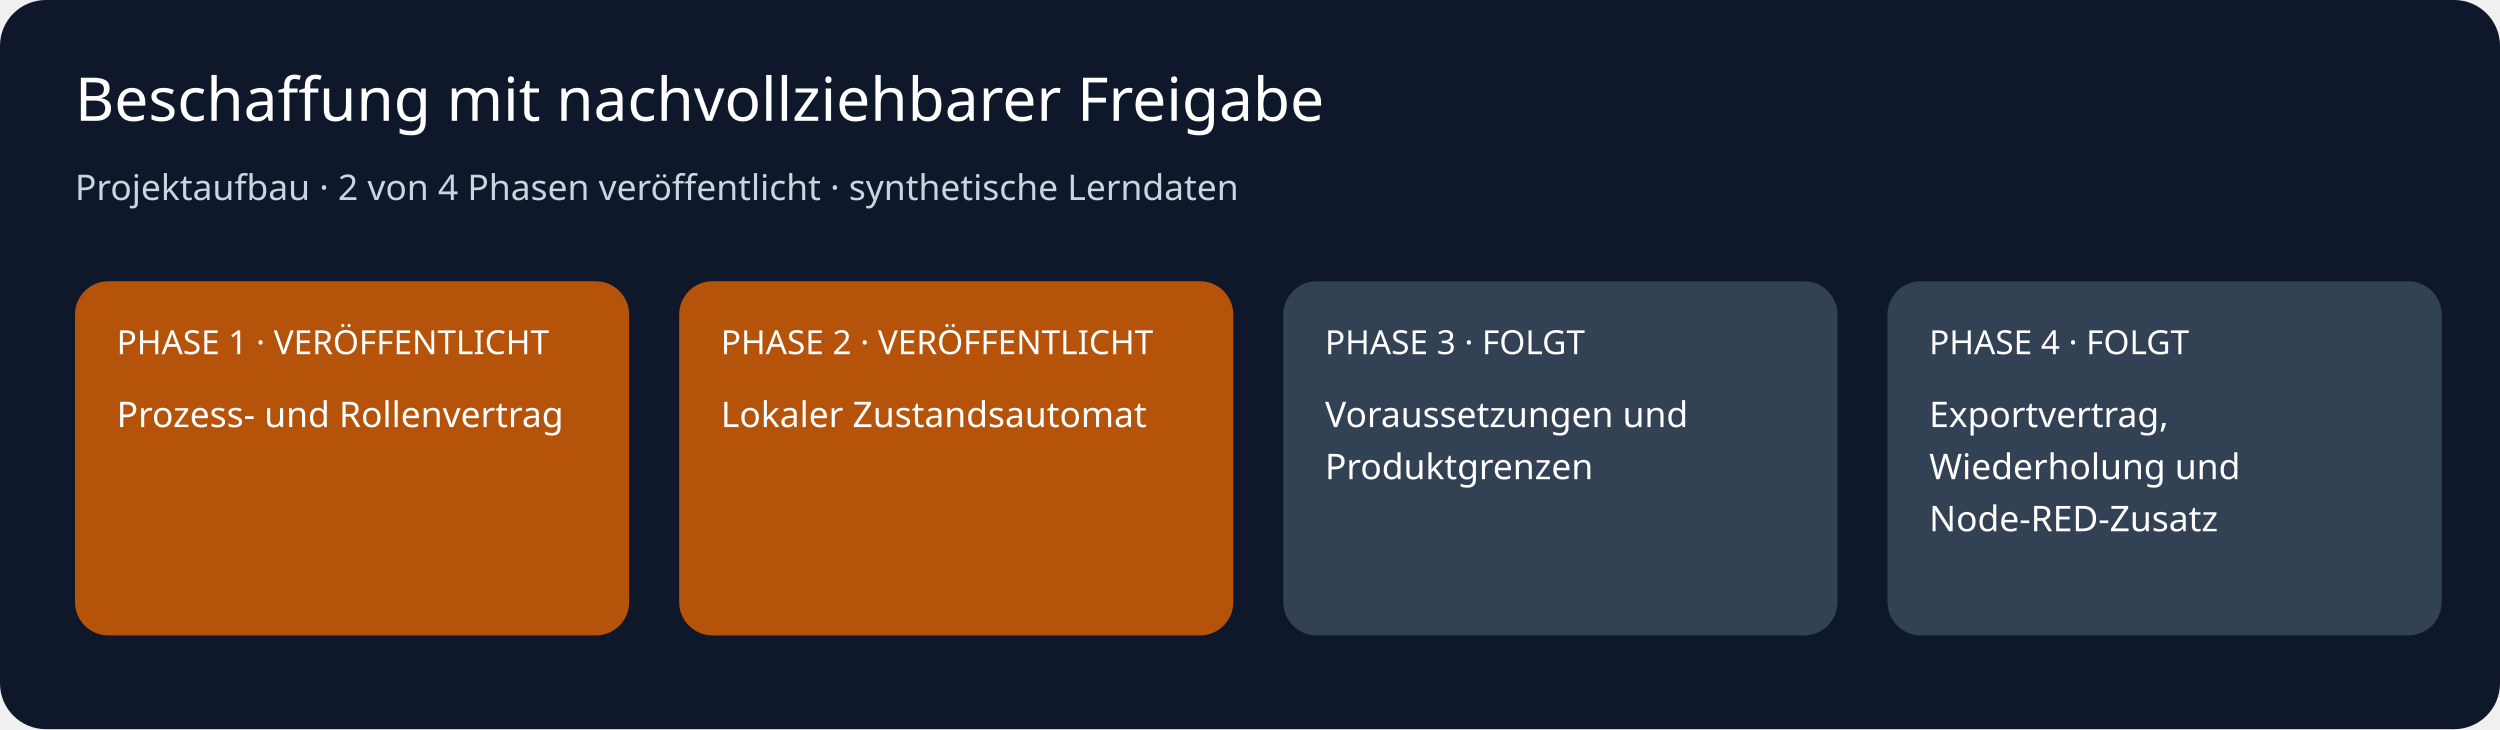
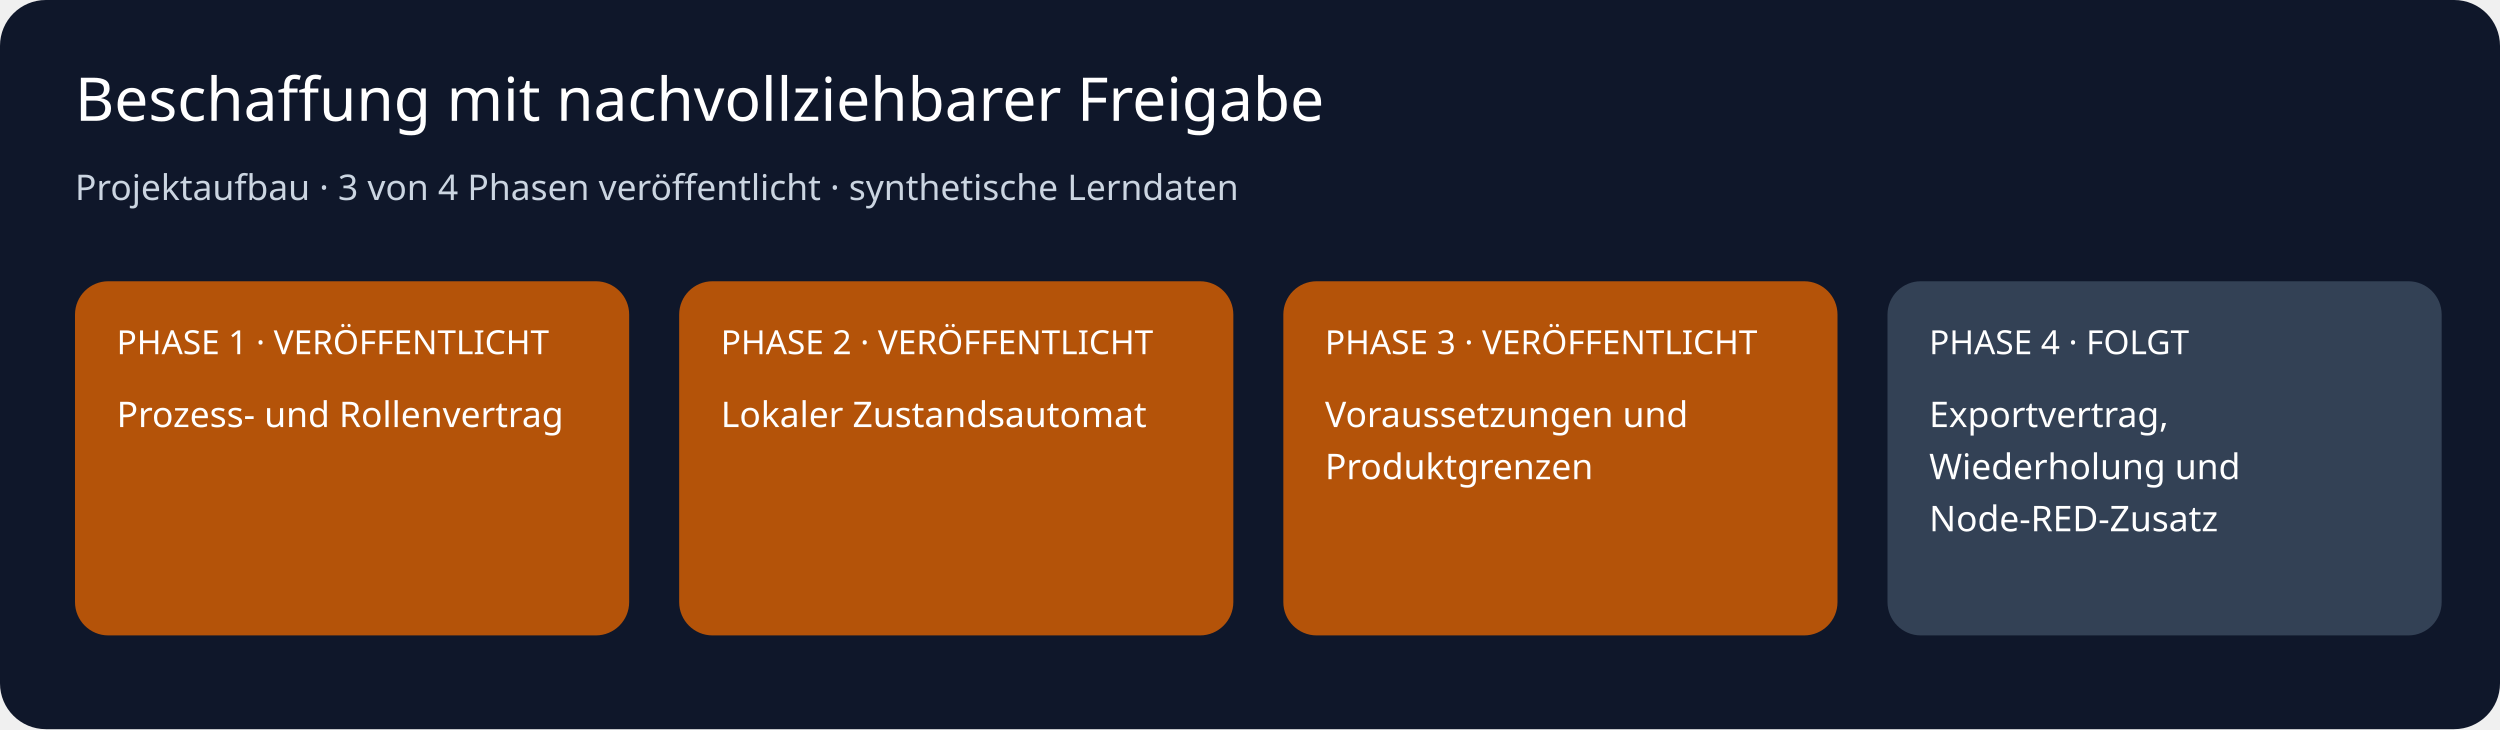
<svg xmlns="http://www.w3.org/2000/svg" viewBox="0 0 1200 350" role="img" aria-label="Projektaufbau">
  <rect width="1200" height="350" rx="22" fill="#0f172a" />
  <text x="36" y="58" fill="white" font-family="sans-serif" font-size="29">Beschaffung mit nachvollziehbarer Freigabe</text>
-   <text x="36" y="96" fill="#cbd5e1" font-family="sans-serif" font-size="17">Projektaufbau · 2 von 4 Phasen veröffentlicht · synthetische Lerndaten</text>
+   <text x="36" y="96" fill="#cbd5e1" font-family="sans-serif" font-size="17">Projektaufbau · 3 von 4 Phasen veröffentlicht · synthetische Lerndaten</text>
  <g font-family="sans-serif">
    <rect x="36" y="135" width="266" height="170" rx="16" fill="#b45309" />
    <text x="56" y="170" font-size="16" fill="white">PHASE 1 · VERÖFFENTLICHT</text>
    <text x="56" y="205" font-size="17" fill="white">Prozess- und Rollenvertrag</text>
    <rect x="326" y="135" width="266" height="170" rx="16" fill="#b45309" />
    <text x="346" y="170" font-size="16" fill="white">PHASE 2 · VERÖFFENTLICHT</text>
    <text x="346" y="205" font-size="17" fill="white">Lokaler Zustandsautomat</text>
-     <rect x="616" y="135" width="266" height="170" rx="16" fill="#334155" />
-     <text x="636" y="170" font-size="16" fill="white">PHASE 3 · FOLGT</text>
+     <rect x="616" y="135" width="266" height="170" rx="16" fill="#b45309" />
+     <text x="636" y="170" font-size="16" fill="white">PHASE 3 · VERÖFFENTLICHT</text>
    <text x="636" y="205" font-size="17" fill="white">Voraussetzungen und</text>
    <text x="636" y="230" font-size="17" fill="white">Produktgrenzen</text>
    <rect x="906" y="135" width="266" height="170" rx="16" fill="#334155" />
    <text x="926" y="170" font-size="16" fill="white">PHASE 4 · FOLGT</text>
    <text x="926" y="205" font-size="17" fill="white">Exportvertrag,</text>
    <text x="926" y="230" font-size="17" fill="white">Wiederholung und</text>
    <text x="926" y="255" font-size="17" fill="white">Node-RED-Zusatz</text>
  </g>
</svg>
